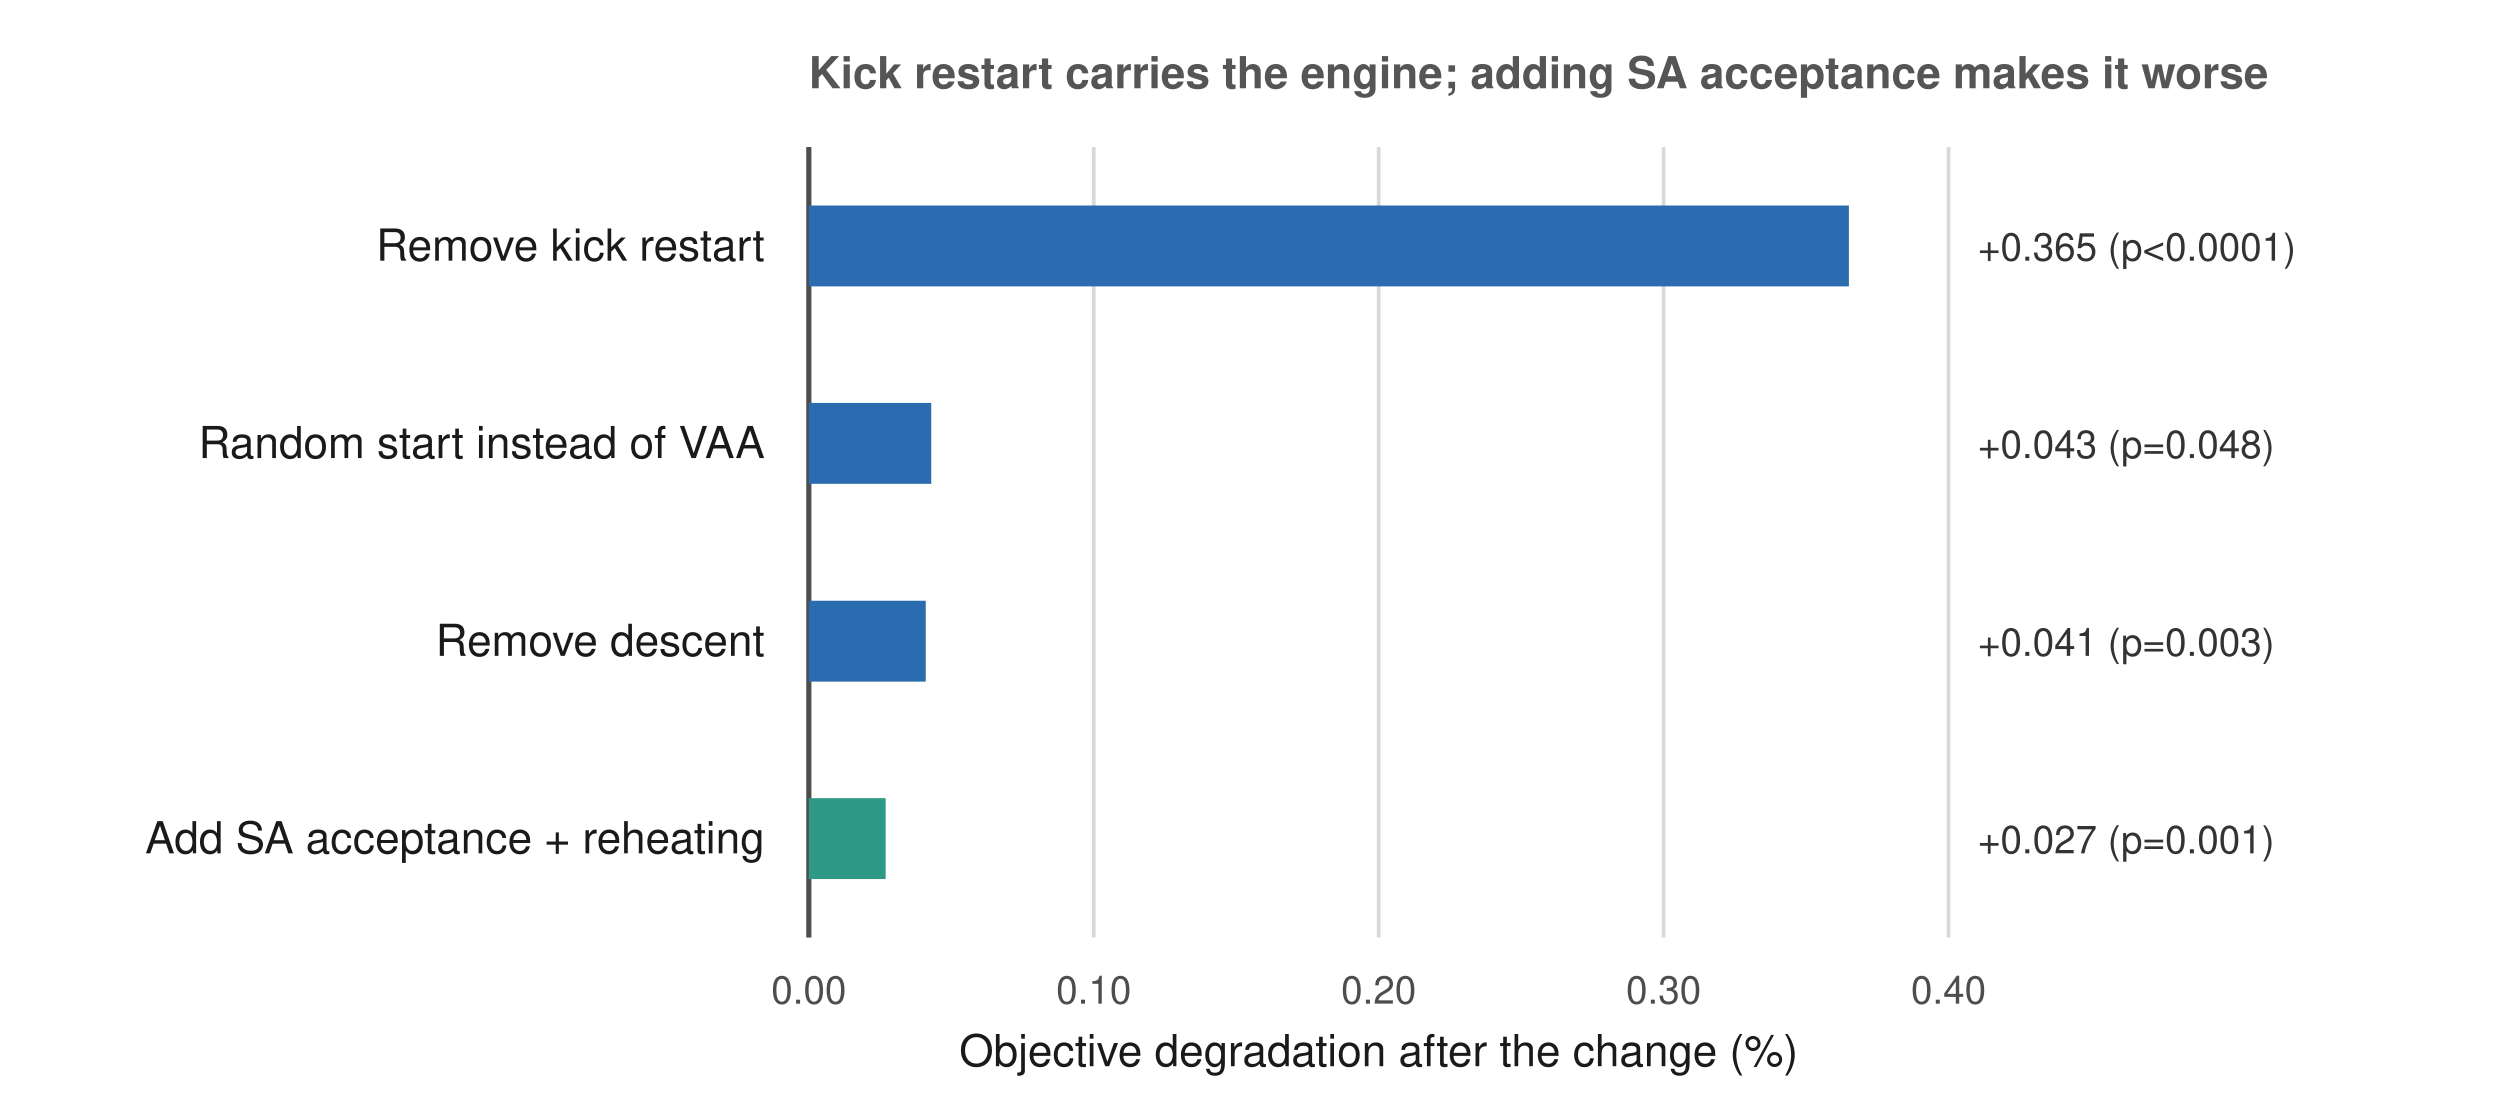
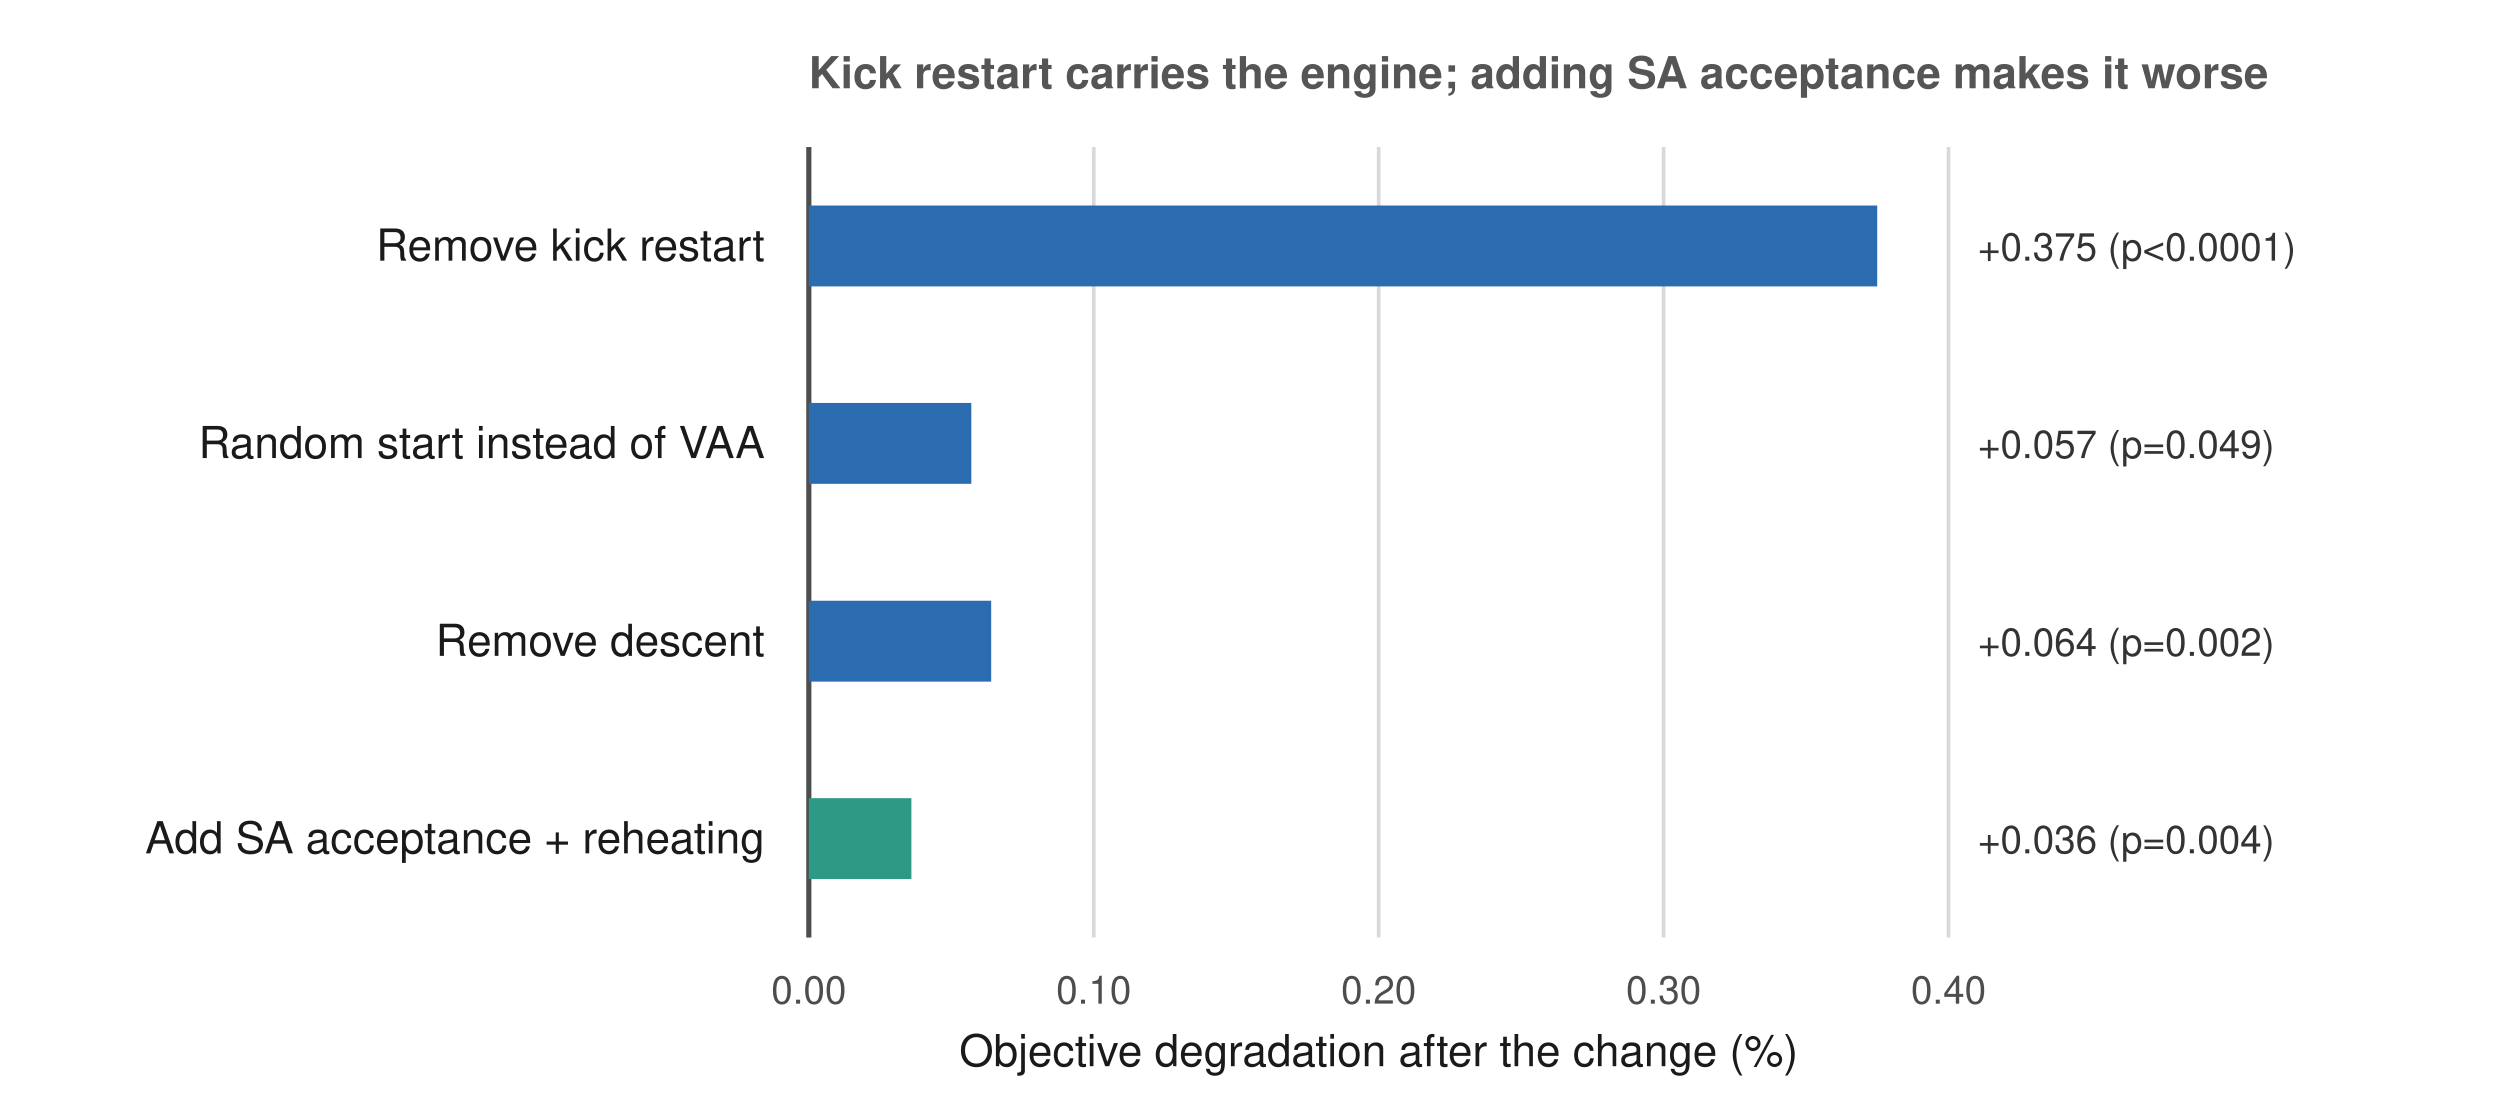
<svg xmlns="http://www.w3.org/2000/svg" width="680" height="300" viewBox="0 0 680 300" font-family="Helvetica, Arial, sans-serif">
  <rect width="680" height="300" fill="white" />
  <line x1="220.0" y1="40.0" x2="220.0" y2="255.0" stroke="#d9d9d9" stroke-width="1" />
  <text x="220.0" y="273.0" font-size="10.5" text-anchor="middle" fill="#4d4d4d" font-weight="normal">0.00</text>
  <line x1="297.5" y1="40.0" x2="297.5" y2="255.0" stroke="#d9d9d9" stroke-width="1" />
  <text x="297.5" y="273.0" font-size="10.5" text-anchor="middle" fill="#4d4d4d" font-weight="normal">0.10</text>
  <line x1="375.0" y1="40.0" x2="375.0" y2="255.0" stroke="#d9d9d9" stroke-width="1" />
  <text x="375.0" y="273.0" font-size="10.5" text-anchor="middle" fill="#4d4d4d" font-weight="normal">0.20</text>
  <line x1="452.5" y1="40.0" x2="452.5" y2="255.0" stroke="#d9d9d9" stroke-width="1" />
  <text x="452.5" y="273.0" font-size="10.5" text-anchor="middle" fill="#4d4d4d" font-weight="normal">0.30</text>
  <line x1="530.0" y1="40.0" x2="530.0" y2="255.0" stroke="#d9d9d9" stroke-width="1" />
  <text x="530.0" y="273.0" font-size="10.5" text-anchor="middle" fill="#4d4d4d" font-weight="normal">0.40</text>
  <line x1="220.0" y1="40.0" x2="220.0" y2="255.0" stroke="#4d4d4d" stroke-width="1.4" />
-   <rect x="220.0" y="55.9" width="282.9" height="22" fill="#2b6cb0" />
+   <rect x="220.0" y="55.9" width="290.6" height="22" fill="#2b6cb0" />
  <text x="208.0" y="70.9" font-size="12" text-anchor="end" fill="#1a1a1a" font-weight="normal">Remove kick restart</text>
-   <text x="538.0" y="70.9" font-size="10.5" text-anchor="start" fill="#333" font-weight="normal">+0.365 (p&lt;0.0001)</text>
-   <rect x="220.0" y="109.6" width="33.3" height="22" fill="#2b6cb0" />
+   <text x="538.0" y="70.9" font-size="10.5" text-anchor="start" fill="#333" font-weight="normal">+0.375 (p&lt;0.0001)</text>
+   <rect x="220.0" y="109.6" width="44.2" height="22" fill="#2b6cb0" />
  <text x="208.0" y="124.6" font-size="12" text-anchor="end" fill="#1a1a1a" font-weight="normal">Random start instead of VAA</text>
-   <text x="538.0" y="124.6" font-size="10.5" text-anchor="start" fill="#333" font-weight="normal">+0.043 (p=0.048)</text>
-   <rect x="220.0" y="163.4" width="31.8" height="22" fill="#2b6cb0" />
+   <text x="538.0" y="124.6" font-size="10.5" text-anchor="start" fill="#333" font-weight="normal">+0.057 (p=0.049)</text>
+   <rect x="220.0" y="163.4" width="49.6" height="22" fill="#2b6cb0" />
  <text x="208.0" y="178.4" font-size="12" text-anchor="end" fill="#1a1a1a" font-weight="normal">Remove descent</text>
-   <text x="538.0" y="178.4" font-size="10.5" text-anchor="start" fill="#333" font-weight="normal">+0.041 (p=0.003)</text>
-   <rect x="220.0" y="217.1" width="20.9" height="22" fill="#2e9a86" />
+   <text x="538.0" y="178.4" font-size="10.5" text-anchor="start" fill="#333" font-weight="normal">+0.064 (p=0.002)</text>
+   <rect x="220.0" y="217.1" width="27.9" height="22" fill="#2e9a86" />
  <text x="208.0" y="232.1" font-size="12" text-anchor="end" fill="#1a1a1a" font-weight="normal">Add SA acceptance + reheating</text>
-   <text x="538.0" y="232.1" font-size="10.5" text-anchor="start" fill="#333" font-weight="normal">+0.027 (p=0.001)</text>
+   <text x="538.0" y="232.1" font-size="10.5" text-anchor="start" fill="#333" font-weight="normal">+0.036 (p=0.004)</text>
  <text x="375.0" y="290.0" font-size="12" text-anchor="middle" fill="#1a1a1a" font-weight="normal">Objective degradation after the change (%)</text>
  <text x="220.0" y="24.0" font-size="12" text-anchor="start" fill="#555" font-weight="bold">Kick restart carries the engine; adding SA acceptance makes it worse</text>
</svg>
